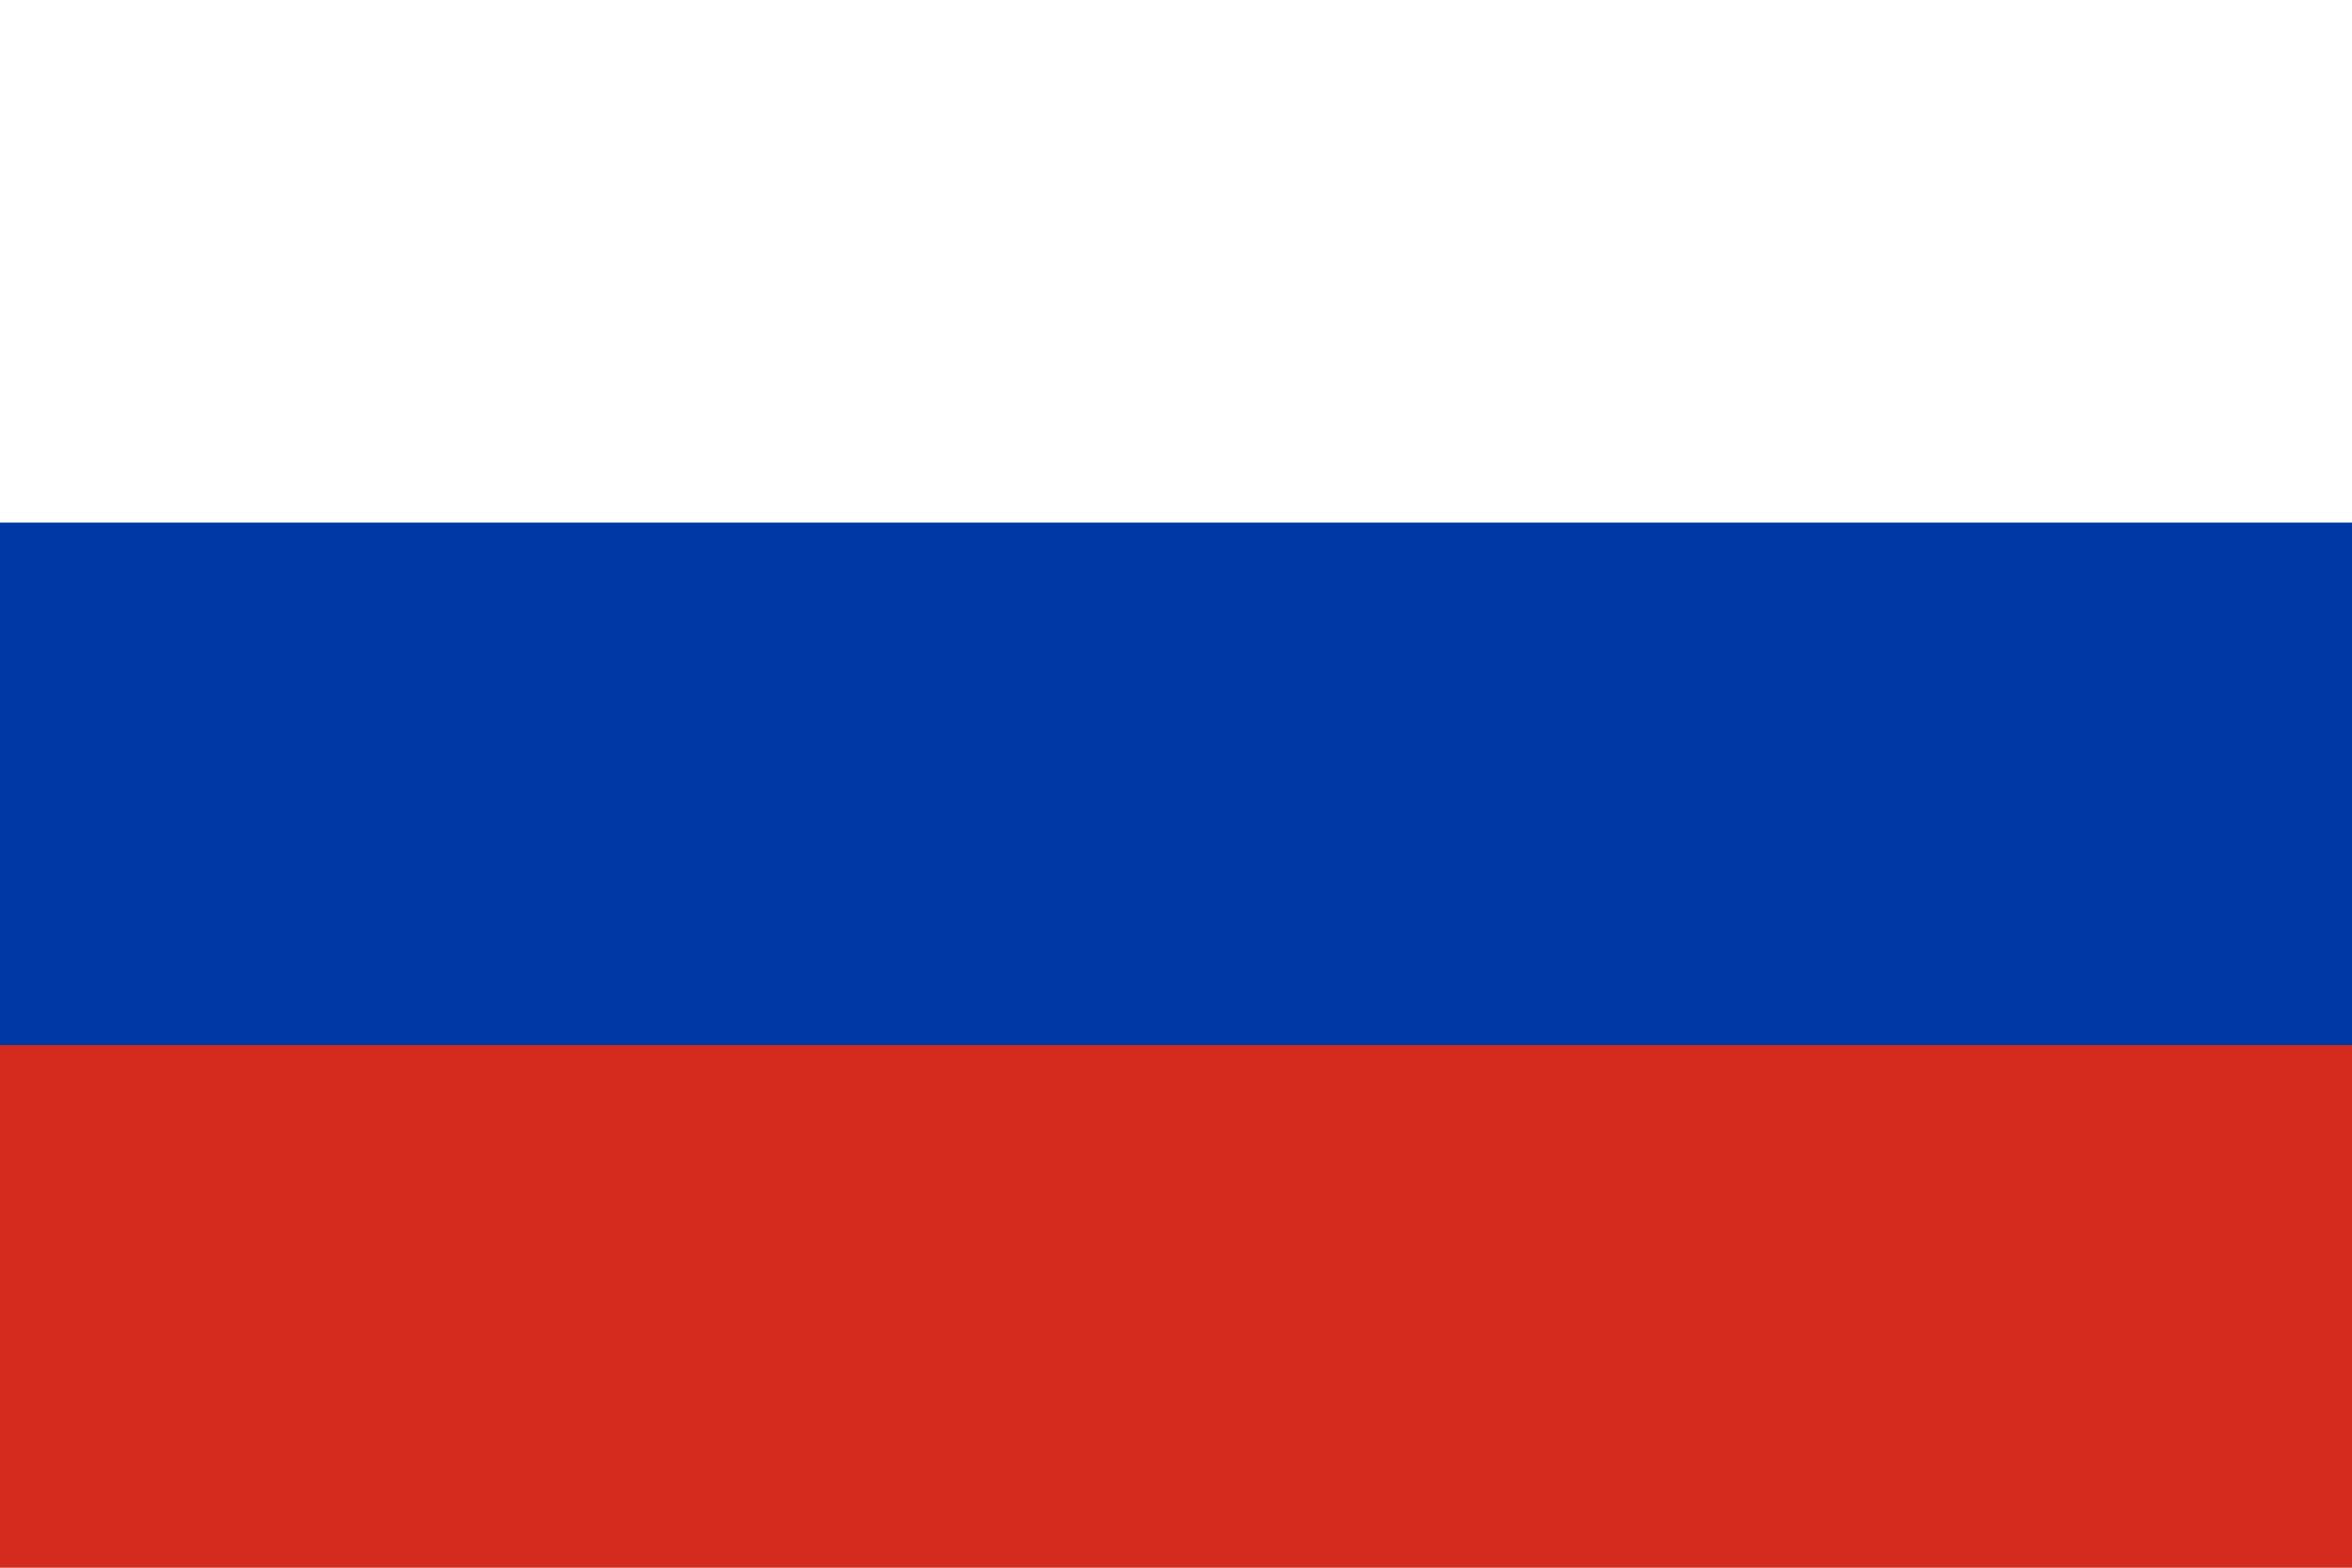
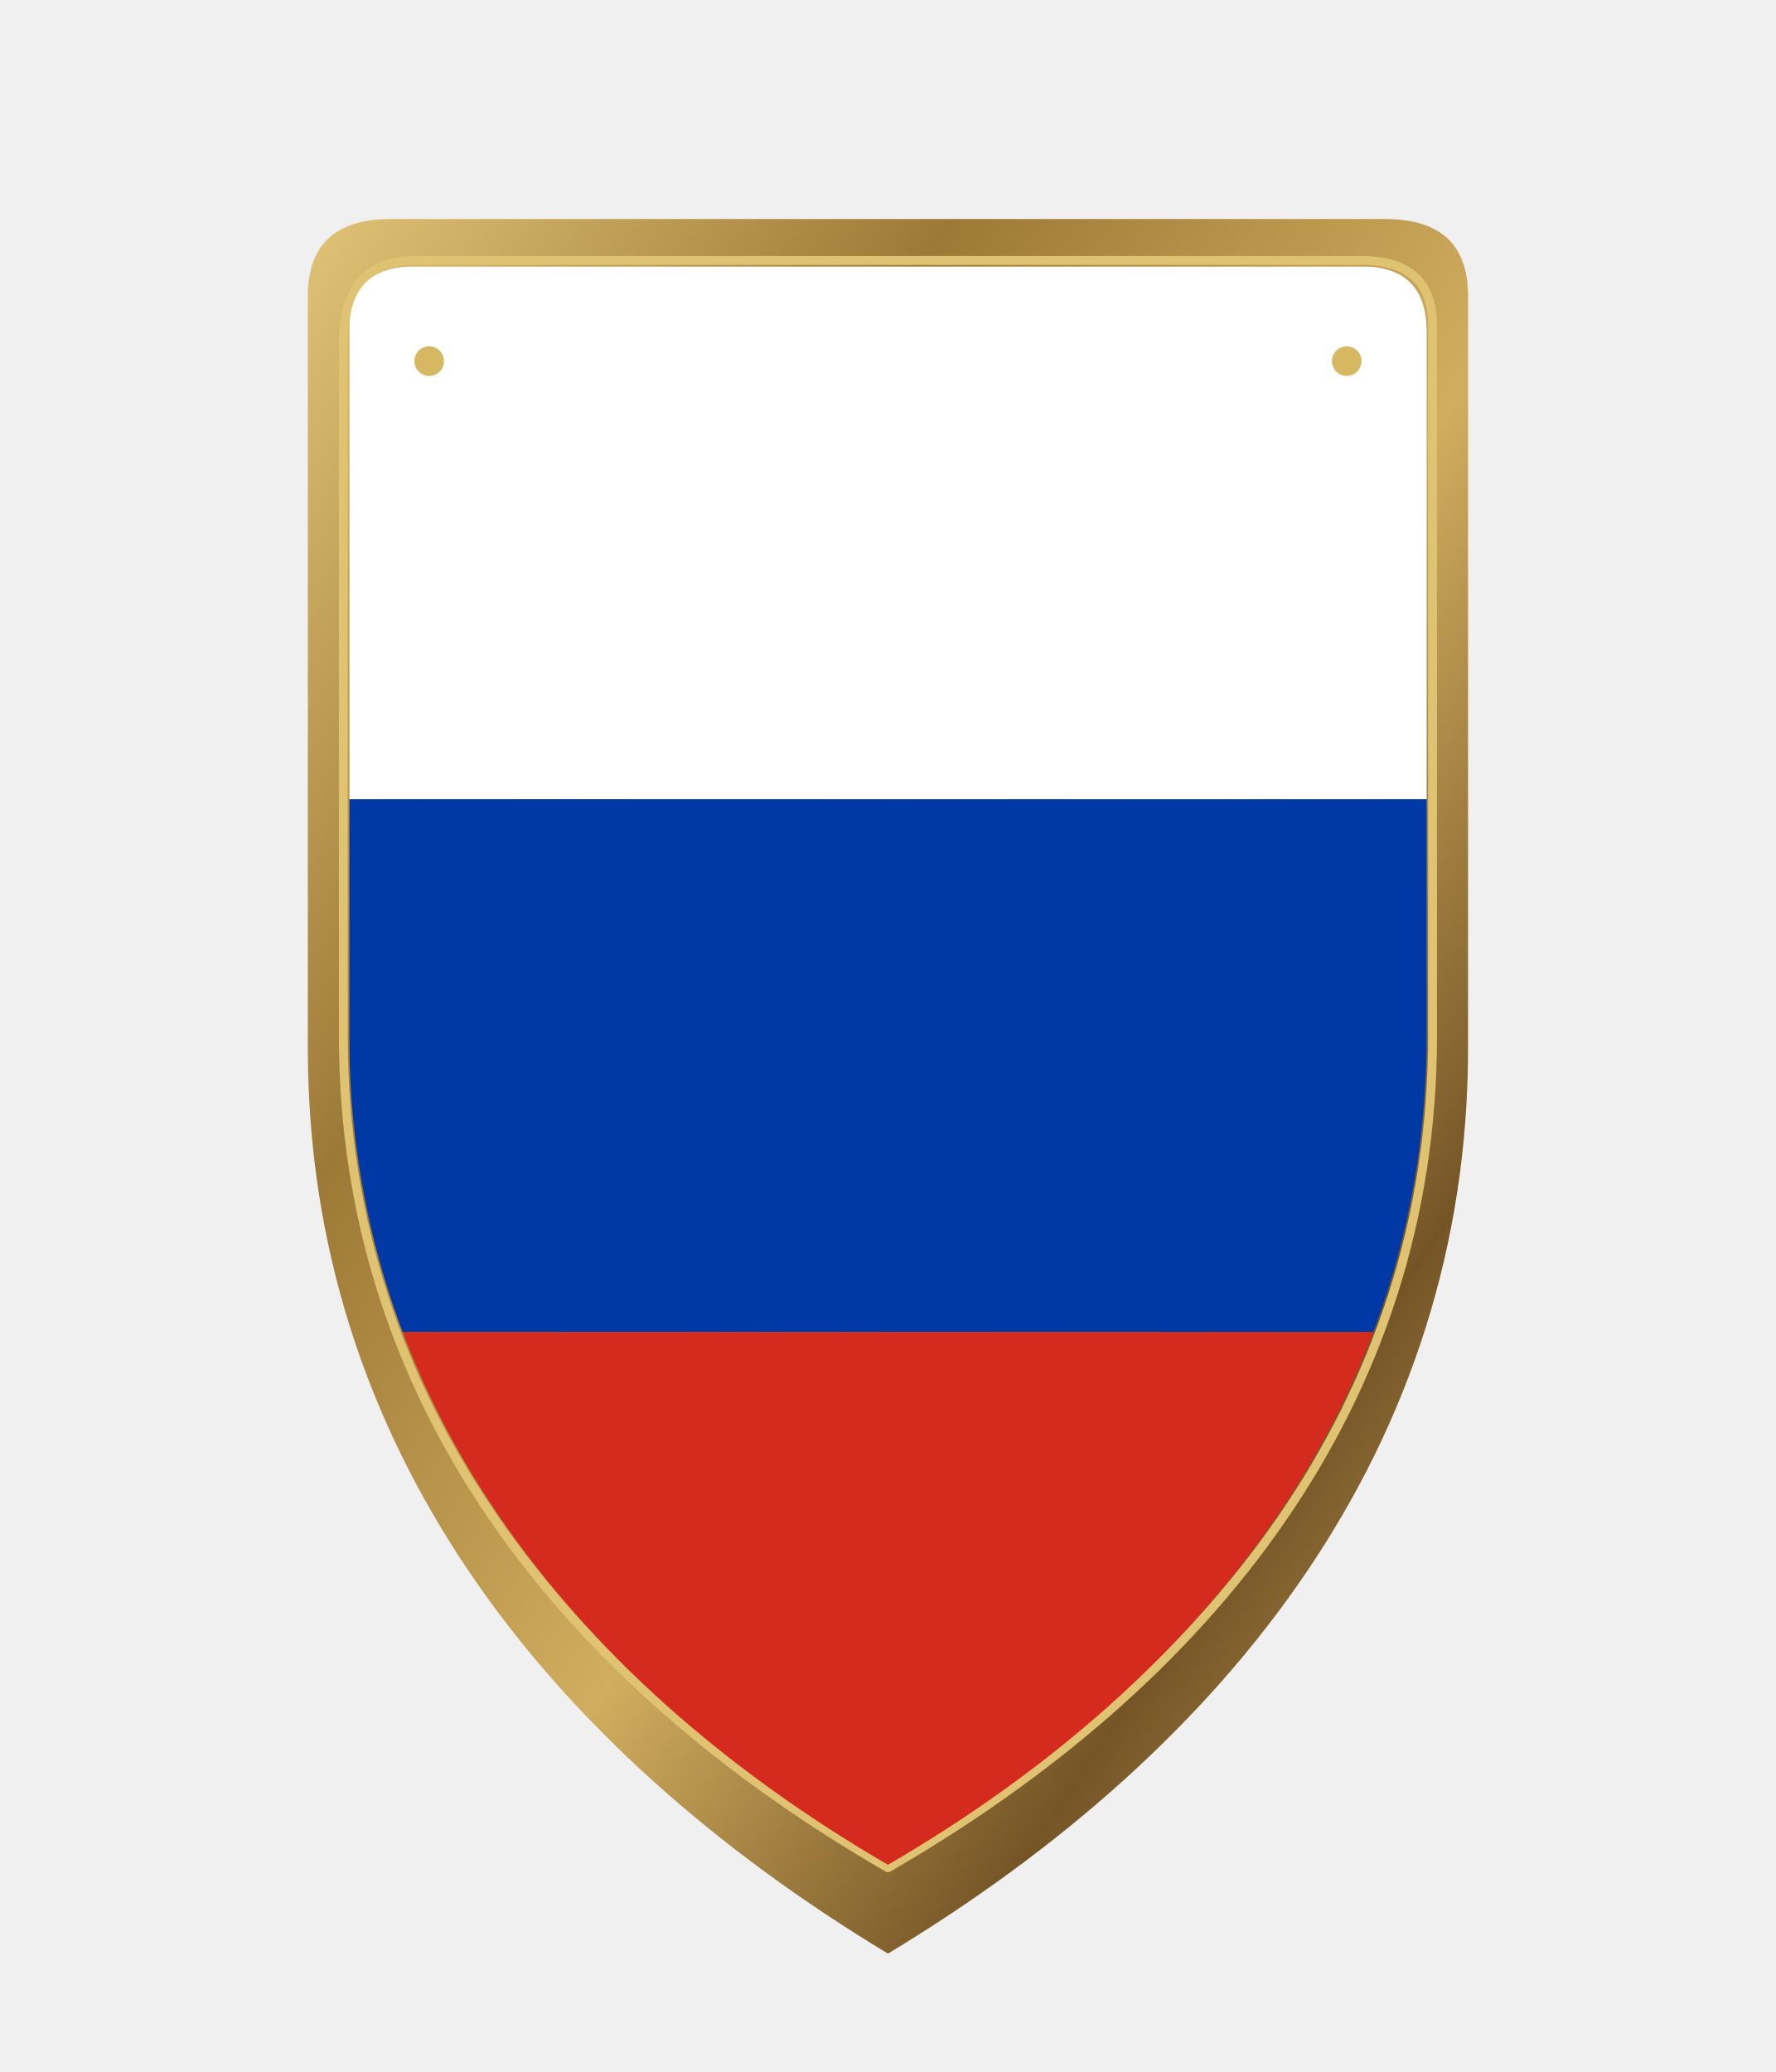
- <svg xmlns="http://www.w3.org/2000/svg" viewBox="0 0 9 6" width="900" height="600">
-   <path fill="#fff" d="M0 0h9v3H0z" />
-   <path fill="#d52b1e" d="M0 3h9v3H0z" />
-   <path fill="#0039a6" d="M0 2h9v2H0z" />
+ <svg xmlns="http://www.w3.org/2000/svg" viewBox="0 0 600 700" width="600" height="700">
+   <defs>
+     <linearGradient id="antique-brass" x1="0%" y1="0%" x2="100%" y2="100%">
+       <stop offset="0%" stop-color="#e0c477" />
+       <stop offset="28%" stop-color="#9d7937" />
+       <stop offset="55%" stop-color="#d1ad5f" />
+       <stop offset="78%" stop-color="#755526" />
+       <stop offset="100%" stop-color="#c9a85d" />
+     </linearGradient>
+     <linearGradient id="dark-edge" x1="0%" y1="0%" x2="0%" y2="100%">
+       <stop offset="0%" stop-color="#40392f" />
+       <stop offset="100%" stop-color="#171916" />
+     </linearGradient>
+     <clipPath id="shield-clip">
+       <path d="         M 118 112         Q 118 90 140 90         L 460 90         Q 482 90 482 112         L 482 350         C 482 470 410 566 300 630         C 190 566 118 470 118 350         Z" />
+     </clipPath>
+   </defs>
+   <g id="shield" filter="url(#shield-shadow)">
+     <path id="shield-outer" d="             M 104 100             Q 104 74 132 74             L 468 74             Q 496 74 496 100             L 496 354             C 496 488 416 590 300 660             C 184 590 104 488 104 354             Z" fill="url(#antique-brass)" stroke="#3b2b16" stroke-width="0" stroke-linejoin="round" />
+     <path id="shield-recess" d="             M 116 116             Q 116 88 140 88             L 460 88             Q 484 88 484 110             L 484 350             C 484 474 409 568 300 631             C 191 568 116 474 116 350             Z" fill="#00000000" stroke="#dfc373" stroke-width="3" stroke-linejoin="round" />
+     <g id="flag-art" clip-path="url(#shield-clip)" filter="url(#paper-grain)">
+       <rect x="118" y="90" width="365" height="180" fill="#fff" />
+       <rect x="118" y="270" width="365" height="180" fill="#0039a6" />
+       <rect x="118" y="450" width="365" height="180" fill="#d52b1e" />
+     </g>
+     <g fill="#d6b863" stroke="#4b351a" stroke-width="0">
+       <circle cx="145" cy="122" r="5" />
+       <circle cx="455" cy="122" r="5" />
+     </g>
+   </g>
</svg>
